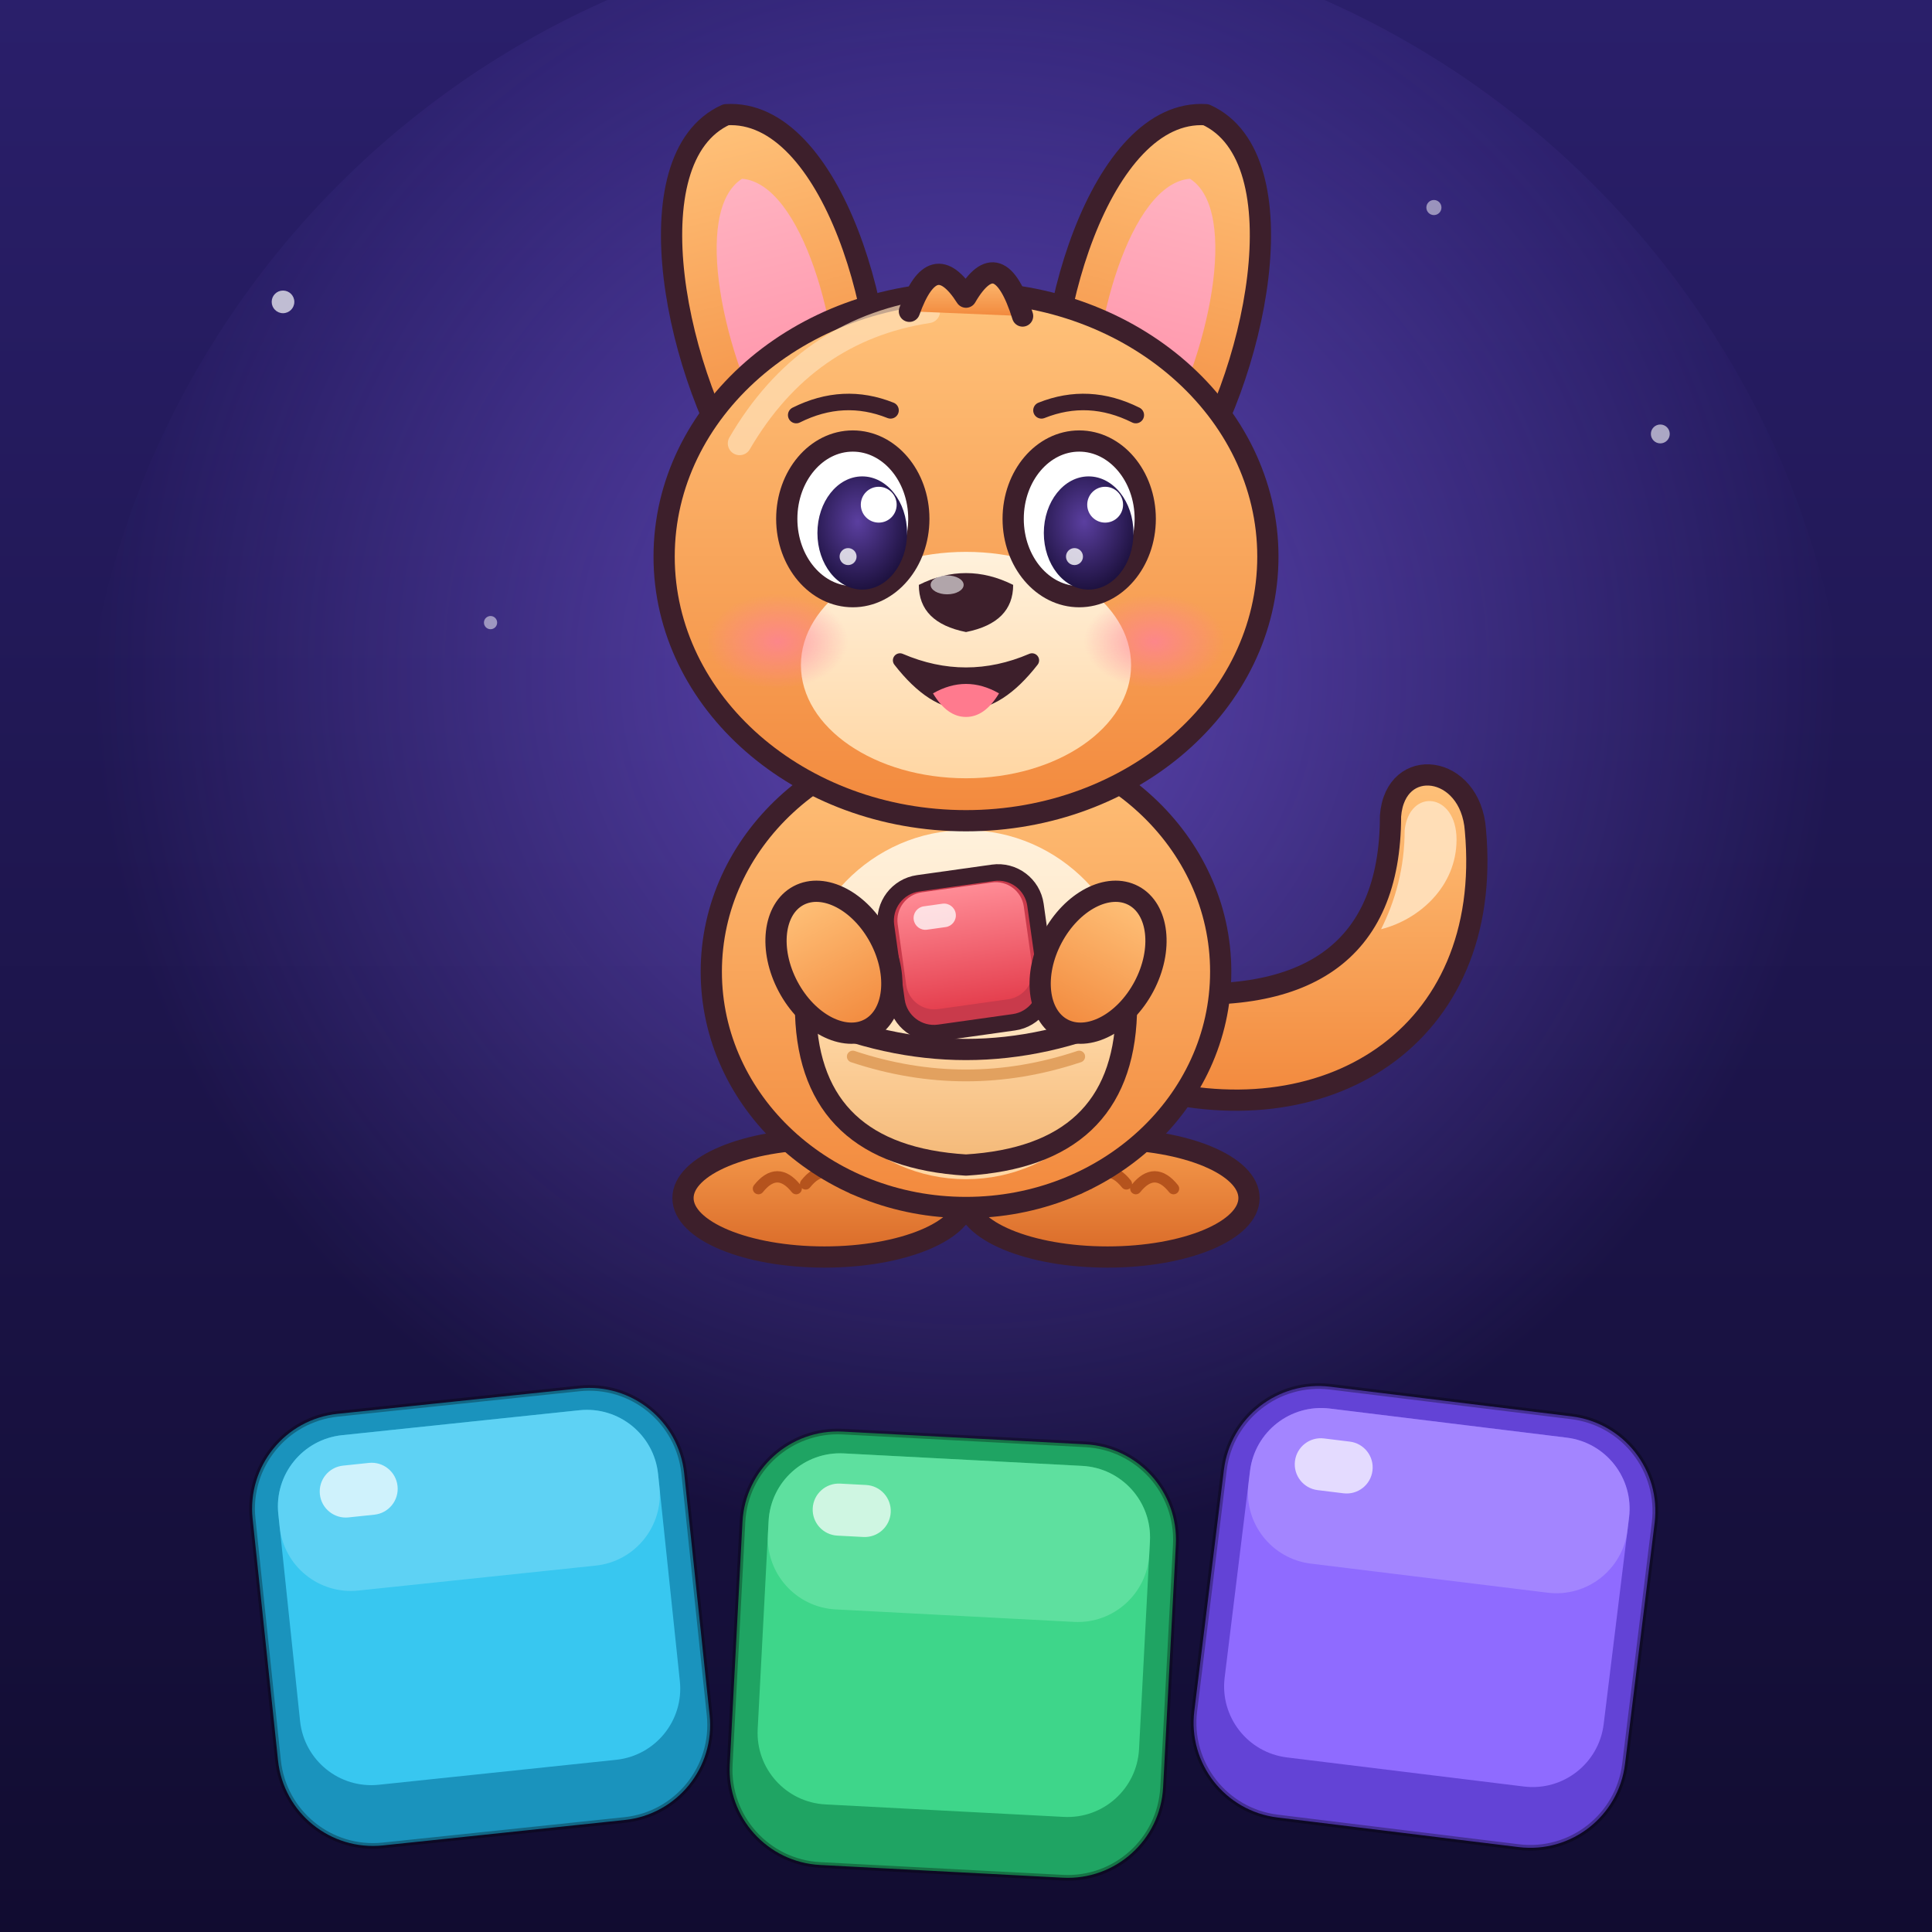
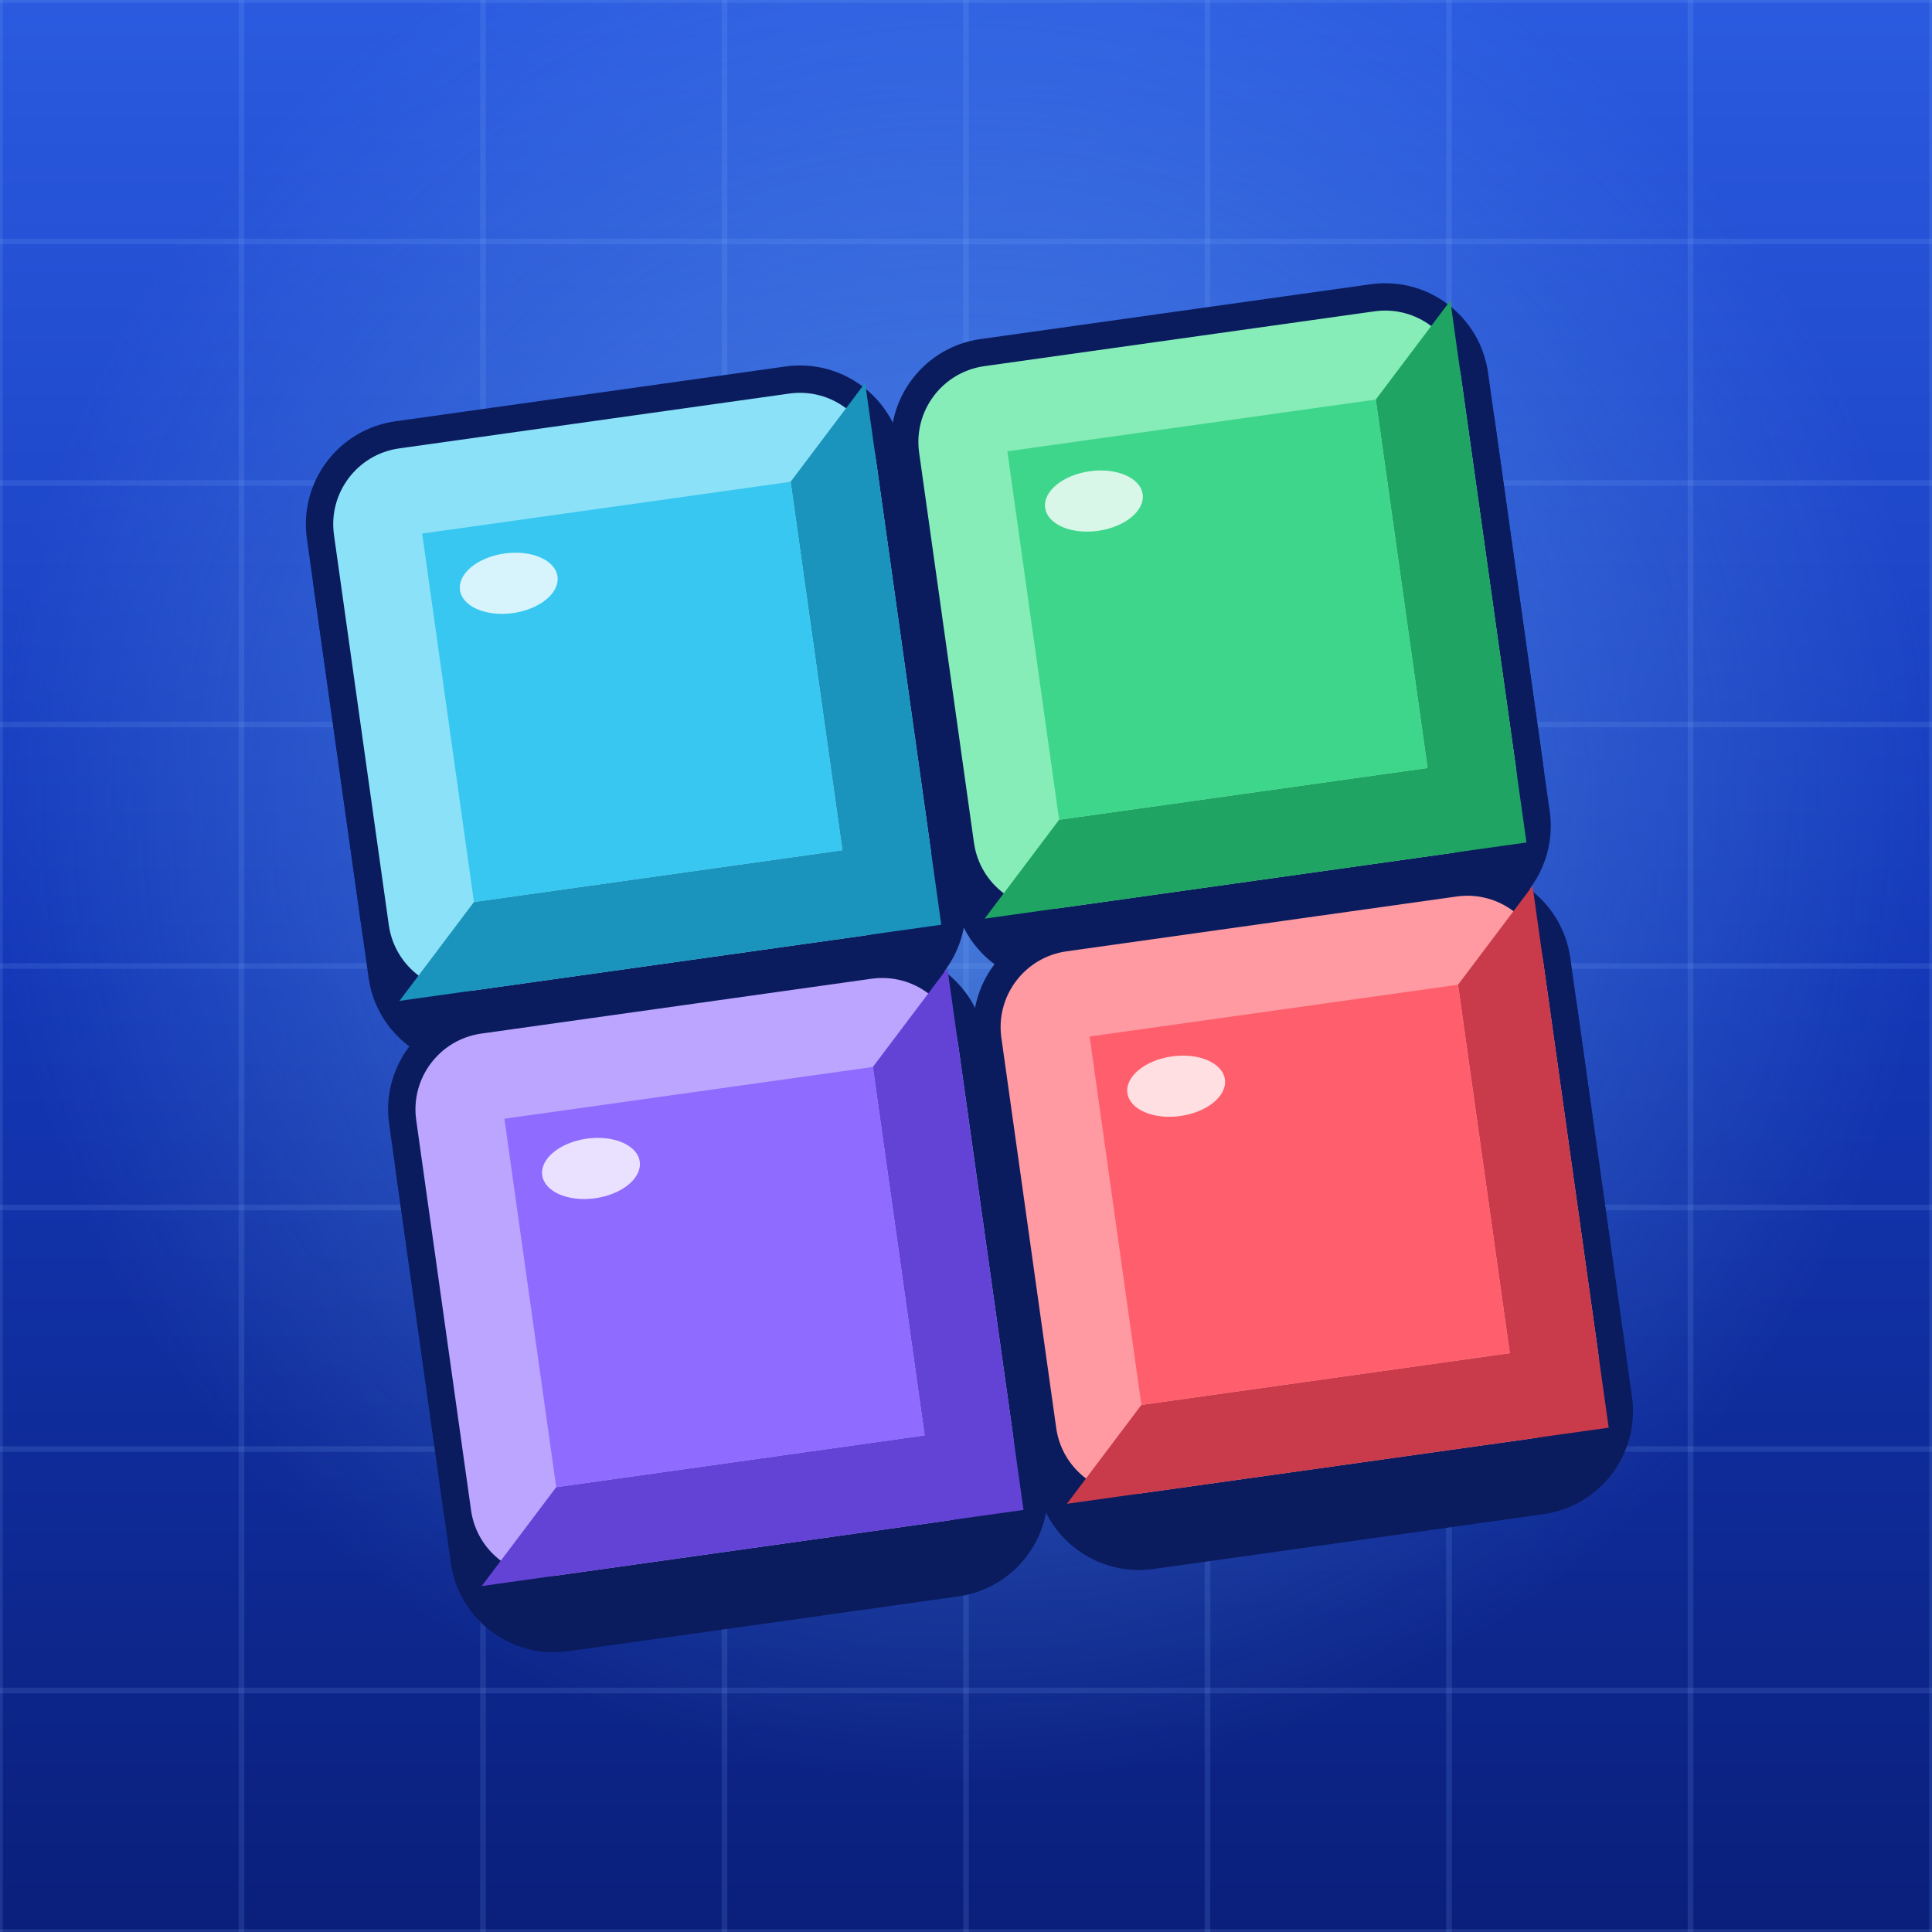
<svg xmlns="http://www.w3.org/2000/svg" viewBox="0 0 1024 1024" width="1024" height="1024">
  <defs>
    <linearGradient id="sky" x1="0" y1="0" x2="0" y2="1">
-       <stop offset="0" stop-color="#2A1F6B" />
-       <stop offset="1" stop-color="#110C30" />
+       <stop offset="0" stop-color="#2B5BE0" />
+       <stop offset="0.5" stop-color="#1438B8" />
+       <stop offset="1" stop-color="#0A1F7A" />
    </linearGradient>
-     <radialGradient id="glow" cx="0.5" cy="0.42" r="0.5">
-       <stop offset="0" stop-color="#8F6BFF" stop-opacity="0.55" />
-       <stop offset="1" stop-color="#8F6BFF" stop-opacity="0" />
+     <radialGradient id="spot" cx="0.5" cy="0.42" r="0.5">
+       <stop offset="0" stop-color="#7FC4FF" stop-opacity="0.5" />
+       <stop offset="1" stop-color="#7FC4FF" stop-opacity="0" />
    </radialGradient>
-     <linearGradient id="fur" x1="0" y1="0" x2="0" y2="1">
-       <stop offset="0" stop-color="#FFC27A" />
-       <stop offset="1" stop-color="#F2893D" />
-     </linearGradient>
-     <linearGradient id="furDeep" x1="0" y1="0" x2="0" y2="1">
-       <stop offset="0" stop-color="#F59A4C" />
-       <stop offset="1" stop-color="#D96A28" />
-     </linearGradient>
-     <linearGradient id="belly" x1="0" y1="0" x2="0" y2="1">
-       <stop offset="0" stop-color="#FFF1DC" />
-       <stop offset="1" stop-color="#FFD6A3" />
-     </linearGradient>
-     <linearGradient id="pouch" x1="0" y1="0" x2="0" y2="1">
-       <stop offset="0" stop-color="#FFD9A8" />
-       <stop offset="1" stop-color="#F4B877" />
-     </linearGradient>
-     <linearGradient id="earIn" x1="0" y1="0" x2="0" y2="1">
-       <stop offset="0" stop-color="#FFB3C1" />
-       <stop offset="1" stop-color="#FF8FA6" />
-     </linearGradient>
-     <radialGradient id="iris" cx="0.45" cy="0.4" r="0.6">
-       <stop offset="0" stop-color="#5B3FA0" />
-       <stop offset="1" stop-color="#1E1240" />
-     </radialGradient>
-     <radialGradient id="blush" cx="0.5" cy="0.5" r="0.5">
-       <stop offset="0" stop-color="#FF7F9C" stop-opacity="0.75" />
-       <stop offset="1" stop-color="#FF7F9C" stop-opacity="0" />
-     </radialGradient>
-     <linearGradient id="gem" x1="0" y1="0" x2="0" y2="1">
-       <stop offset="0" stop-color="#FF8C96" />
-       <stop offset="1" stop-color="#E5404F" />
-     </linearGradient>
  </defs>
  <rect width="1024" height="1024" fill="url(#sky)" />
-   <circle cx="512" cy="430" r="470" fill="url(#glow)" />
-   <circle cx="150" cy="160" r="6" fill="#FFFFFF" opacity="0.7" />
-   <circle cx="880" cy="230" r="5" fill="#FFFFFF" opacity="0.6" />
-   <circle cx="760" cy="110" r="4" fill="#FFFFFF" opacity="0.5" />
-   <circle cx="260" cy="330" r="3.5" fill="#FFFFFF" opacity="0.5" />
-   <g transform="translate(140 742)">
-     <g transform="rotate(-6 115.0 115.0)">
-       <rect x="0" y="0" width="230" height="230" rx="50.6" fill="#1A93BD" stroke="#000000" stroke-opacity="0.3" stroke-width="3" />
-       <rect x="13.8" y="11.5" width="202.4" height="186.3" rx="37.95" fill="#38C7F0" />
-       <rect x="13.8" y="11.5" width="202.4" height="82.8" rx="37.95" fill="#8BE1F8" opacity="0.45" />
-       <rect x="36.8" y="27.6" width="41.4" height="27.6" rx="13.8" fill="#FFFFFF" opacity="0.7" />
-     </g>
-     <g transform="rotate(3 365.0 135.0)">
-       <rect x="250" y="20" width="230" height="230" rx="50.6" fill="#1FA463" stroke="#000000" stroke-opacity="0.3" stroke-width="3" />
-       <rect x="263.8" y="31.5" width="202.4" height="186.3" rx="37.95" fill="#3ED68A" />
-       <rect x="263.8" y="31.5" width="202.4" height="82.8" rx="37.95" fill="#86EDB8" opacity="0.45" />
-       <rect x="286.8" y="47.6" width="41.4" height="27.6" rx="13.8" fill="#FFFFFF" opacity="0.7" />
-     </g>
-     <g transform="rotate(7 615.0 115.0)">
-       <rect x="500" y="0" width="230" height="230" rx="50.6" fill="#6343D6" stroke="#000000" stroke-opacity="0.3" stroke-width="3" />
-       <rect x="513.8" y="11.5" width="202.4" height="186.3" rx="37.95" fill="#8F6BFF" />
-       <rect x="513.8" y="11.5" width="202.4" height="82.8" rx="37.95" fill="#BBA5FF" opacity="0.45" />
-       <rect x="536.8" y="27.6" width="41.4" height="27.6" rx="13.8" fill="#FFFFFF" opacity="0.7" />
-     </g>
-   </g>
-   <g transform="translate(212 40) scale(2.5)">
-     <path d="M156 214 C 196 226, 232 204, 228 160 C 227 146, 211 144, 210 157 C 210 186, 192 198, 158 194 Z" fill="url(#fur)" stroke="#3D1F2B" stroke-width="4.5" stroke-linejoin="round" stroke-linecap="round" />
-     <path d="M224 162 C 224 152, 214 151, 213 160 C 213 168, 211 175, 208 181 C 216 179, 224 172, 224 162 Z" fill="#FFE2BF" opacity="0.9" />
-     <ellipse cx="90" cy="238" rx="30" ry="12.5" fill="url(#furDeep)" stroke="#3D1F2B" stroke-width="4.5" stroke-linejoin="round" stroke-linecap="round" />
-     <path d="M76 236 q4 -5 8 0 M86 235 q4 -5 8 0 M96 236 q4 -5 8 0" fill="none" stroke="#B5531D" stroke-width="2.4" stroke-linecap="round" />
-     <ellipse cx="150" cy="238" rx="30" ry="12.5" fill="url(#furDeep)" stroke="#3D1F2B" stroke-width="4.5" stroke-linejoin="round" stroke-linecap="round" />
-     <path d="M136 236 q4 -5 8 0 M146 235 q4 -5 8 0 M156 236 q4 -5 8 0" fill="none" stroke="#B5531D" stroke-width="2.4" stroke-linecap="round" />
-     <ellipse cx="120" cy="190" rx="54" ry="50" fill="url(#fur)" stroke="#3D1F2B" stroke-width="4.5" stroke-linejoin="round" stroke-linecap="round" />
-     <ellipse cx="120" cy="197" rx="36" ry="37" fill="url(#belly)" />
-     <g transform="rotate(-8 120 186)">
-       <rect x="104" y="170" width="32" height="32" rx="8" fill="#C93A4B" stroke="#3D1F2B" stroke-width="3.5" />
-       <rect x="106.5" y="172" width="27" height="25" rx="6" fill="url(#gem)" />
-       <rect x="110" y="175" width="9" height="5" rx="2.5" fill="#FFFFFF" opacity="0.75" />
-     </g>
-     <path d="M86 199 Q120 214 154 199 Q153 229 120 231 Q87 229 86 199 Z" fill="url(#pouch)" stroke="#3D1F2B" stroke-width="4.5" stroke-linejoin="round" stroke-linecap="round" />
-     <path d="M96 208 Q120 216 144 208" fill="none" stroke="#E2A15F" stroke-width="2.5" stroke-linecap="round" />
-     <ellipse cx="92" cy="188" rx="11" ry="16" transform="rotate(-28 92 188)" fill="url(#fur)" stroke="#3D1F2B" stroke-width="4.5" stroke-linejoin="round" stroke-linecap="round" />
-     <ellipse cx="148" cy="188" rx="11" ry="16" transform="rotate(28 148 188)" fill="url(#fur)" stroke="#3D1F2B" stroke-width="4.5" stroke-linejoin="round" stroke-linecap="round" />
-     <g transform="rotate(-14 88 84)">
-       <path d="M88 6 C 110 10, 112 58, 102 84 L 74 84 C 64 58, 66 10, 88 6 Z" fill="url(#fur)" stroke="#3D1F2B" stroke-width="4.5" stroke-linejoin="round" stroke-linecap="round" />
-       <path d="M88 20 C 100 24, 101 56, 95 76 L 81 76 C 75 56, 76 24, 88 20 Z" fill="url(#earIn)" />
-     </g>
-     <g transform="rotate(14 152 84)">
-       <path d="M152 6 C 174 10, 176 58, 166 84 L 138 84 C 128 58, 130 10, 152 6 Z" fill="url(#fur)" stroke="#3D1F2B" stroke-width="4.5" stroke-linejoin="round" stroke-linecap="round" />
-       <path d="M152 20 C 164 24, 165 56, 159 76 L 145 76 C 139 56, 140 24, 152 20 Z" fill="url(#earIn)" />
-     </g>
-     <ellipse cx="120" cy="102" rx="64" ry="56" fill="url(#fur)" stroke="#3D1F2B" stroke-width="4.5" stroke-linejoin="round" stroke-linecap="round" />
-     <path d="M72 78 Q86 54 112 50" fill="none" stroke="#FFE0B8" stroke-width="5" stroke-linecap="round" opacity="0.7" />
-     <path d="M108 50 Q113 36 120 47 Q127 35 132 51" fill="url(#fur)" stroke="#3D1F2B" stroke-width="4.5" stroke-linejoin="round" stroke-linecap="round" />
-     <ellipse cx="120" cy="125" rx="35" ry="24" fill="url(#belly)" />
-     <ellipse cx="80" cy="120" rx="15" ry="10" fill="url(#blush)" />
-     <ellipse cx="160" cy="120" rx="15" ry="10" fill="url(#blush)" />
-     <path d="M110 108 Q120 103 130 108 Q130 116 120 118 Q110 116 110 108 Z" fill="#3D1F2B" />
-     <ellipse cx="116" cy="108" rx="3.5" ry="2" fill="#FFFFFF" opacity="0.6" />
-     <ellipse cx="96" cy="94" rx="14" ry="16.5" fill="#FFFFFF" stroke="#3D1F2B" stroke-width="4.5" stroke-linejoin="round" stroke-linecap="round" />
-     <ellipse cx="98" cy="97" rx="9.5" ry="12" fill="url(#iris)" />
-     <circle cx="101.5" cy="91" r="3.8" fill="#FFFFFF" />
-     <circle cx="95" cy="102" r="1.8" fill="#FFFFFF" opacity="0.8" />
-     <ellipse cx="144" cy="94" rx="14" ry="16.5" fill="#FFFFFF" stroke="#3D1F2B" stroke-width="4.5" stroke-linejoin="round" stroke-linecap="round" />
-     <ellipse cx="146" cy="97" rx="9.5" ry="12" fill="url(#iris)" />
-     <circle cx="149.5" cy="91" r="3.8" fill="#FFFFFF" />
-     <circle cx="143" cy="102" r="1.8" fill="#FFFFFF" opacity="0.8" />
-     <path d="M84 72 Q94 67 104 71 M136 71 Q146 67 156 72" fill="none" stroke="#3D1F2B" stroke-width="3.5" stroke-linecap="round" />
-     <path d="M106 124 Q120 142 134 124 Q120 130 106 124 Z" fill="#3D1F2B" stroke="#3D1F2B" stroke-width="3" stroke-linejoin="round" />
-     <path d="M113 131 Q120 127 127 131 Q124 136 120 136 Q116 136 113 131 Z" fill="#FF7A8E" />
+   <rect x="-1.5" y="0" width="3" height="1024" fill="rgba(140,180,255,0.14)" />
+   <rect x="126.5" y="0" width="3" height="1024" fill="rgba(140,180,255,0.14)" />
+   <rect x="254.5" y="0" width="3" height="1024" fill="rgba(140,180,255,0.14)" />
+   <rect x="382.5" y="0" width="3" height="1024" fill="rgba(140,180,255,0.14)" />
+   <rect x="510.5" y="0" width="3" height="1024" fill="rgba(140,180,255,0.14)" />
+   <rect x="638.5" y="0" width="3" height="1024" fill="rgba(140,180,255,0.14)" />
+   <rect x="766.5" y="0" width="3" height="1024" fill="rgba(140,180,255,0.14)" />
+   <rect x="894.5" y="0" width="3" height="1024" fill="rgba(140,180,255,0.14)" />
+   <rect x="1022.5" y="0" width="3" height="1024" fill="rgba(140,180,255,0.14)" />
+   <rect x="0" y="-1.5" width="1024" height="3" fill="rgba(140,180,255,0.14)" />
+   <rect x="0" y="126.5" width="1024" height="3" fill="rgba(140,180,255,0.14)" />
+   <rect x="0" y="254.5" width="1024" height="3" fill="rgba(140,180,255,0.14)" />
+   <rect x="0" y="382.5" width="1024" height="3" fill="rgba(140,180,255,0.14)" />
+   <rect x="0" y="510.5" width="1024" height="3" fill="rgba(140,180,255,0.14)" />
+   <rect x="0" y="638.5" width="1024" height="3" fill="rgba(140,180,255,0.14)" />
+   <rect x="0" y="766.5" width="1024" height="3" fill="rgba(140,180,255,0.14)" />
+   <rect x="0" y="894.5" width="1024" height="3" fill="rgba(140,180,255,0.14)" />
+   <rect x="0" y="1022.5" width="1024" height="3" fill="rgba(140,180,255,0.14)" />
+   <rect width="1024" height="1024" fill="url(#spot)" />
+   <g transform="translate(512 500) rotate(-8)">
+     <rect x="-316.1" y="-290" width="319" height="319" rx="55.1" fill="#0A1C5E" />
+     <rect x="-316.1" y="-316.1" width="319" height="319" rx="55.1" fill="#0A1C5E" />
+     <rect x="-301.6" y="-301.6" width="290" height="290" rx="40.6" fill="#8BE1F8" />
+     <path d="M-11.6 -301.6L-11.6 -11.6L-301.6 -11.6L-255.2 -58L-58 -58L-58 -255.2z" fill="#1A93BD" />
+     <path d="M-255.2 -255.2h197.2v197.2h-197.2z" fill="#38C7F0" />
+     <ellipse cx="-213.44" cy="-222.72" rx="26.1" ry="15.95" fill="#FFFFFF" opacity="0.8" />
+     <rect x="-2.9" y="-290" width="319" height="319" rx="55.1" fill="#0A1C5E" />
+     <rect x="-2.9" y="-316.1" width="319" height="319" rx="55.1" fill="#0A1C5E" />
+     <rect x="11.6" y="-301.6" width="290" height="290" rx="40.6" fill="#86EDB8" />
+     <path d="M301.6 -301.6L301.6 -11.6L11.6 -11.6L58 -58L255.2 -58L255.2 -255.2z" fill="#1FA463" />
+     <path d="M58 -255.2h197.2v197.2h-197.2z" fill="#3ED68A" />
+     <ellipse cx="99.76" cy="-222.72" rx="26.1" ry="15.95" fill="#FFFFFF" opacity="0.8" />
+     <rect x="-316.1" y="23.2" width="319" height="319" rx="55.1" fill="#0A1C5E" />
+     <rect x="-316.1" y="-2.9" width="319" height="319" rx="55.1" fill="#0A1C5E" />
+     <rect x="-301.6" y="11.6" width="290" height="290" rx="40.6" fill="#BBA5FF" />
+     <path d="M-11.6 11.6L-11.6 301.6L-301.6 301.6L-255.2 255.2L-58 255.2L-58 58z" fill="#6343D6" />
+     <path d="M-255.2 58h197.2v197.2h-197.2z" fill="#8F6BFF" />
+     <ellipse cx="-213.44" cy="90.48" rx="26.1" ry="15.95" fill="#FFFFFF" opacity="0.8" />
+     <rect x="-2.9" y="23.2" width="319" height="319" rx="55.1" fill="#0A1C5E" />
+     <rect x="-2.9" y="-2.9" width="319" height="319" rx="55.1" fill="#0A1C5E" />
+     <rect x="11.6" y="11.6" width="290" height="290" rx="40.6" fill="#FF9AA2" />
+     <path d="M301.6 11.6L301.6 301.6L11.6 301.6L58 255.2L255.2 255.2L255.2 58z" fill="#C93A4B" />
+     <path d="M58 58h197.2v197.2h-197.2z" fill="#FF5F6D" />
+     <ellipse cx="99.76" cy="90.48" rx="26.1" ry="15.95" fill="#FFFFFF" opacity="0.8" />
  </g>
</svg>
